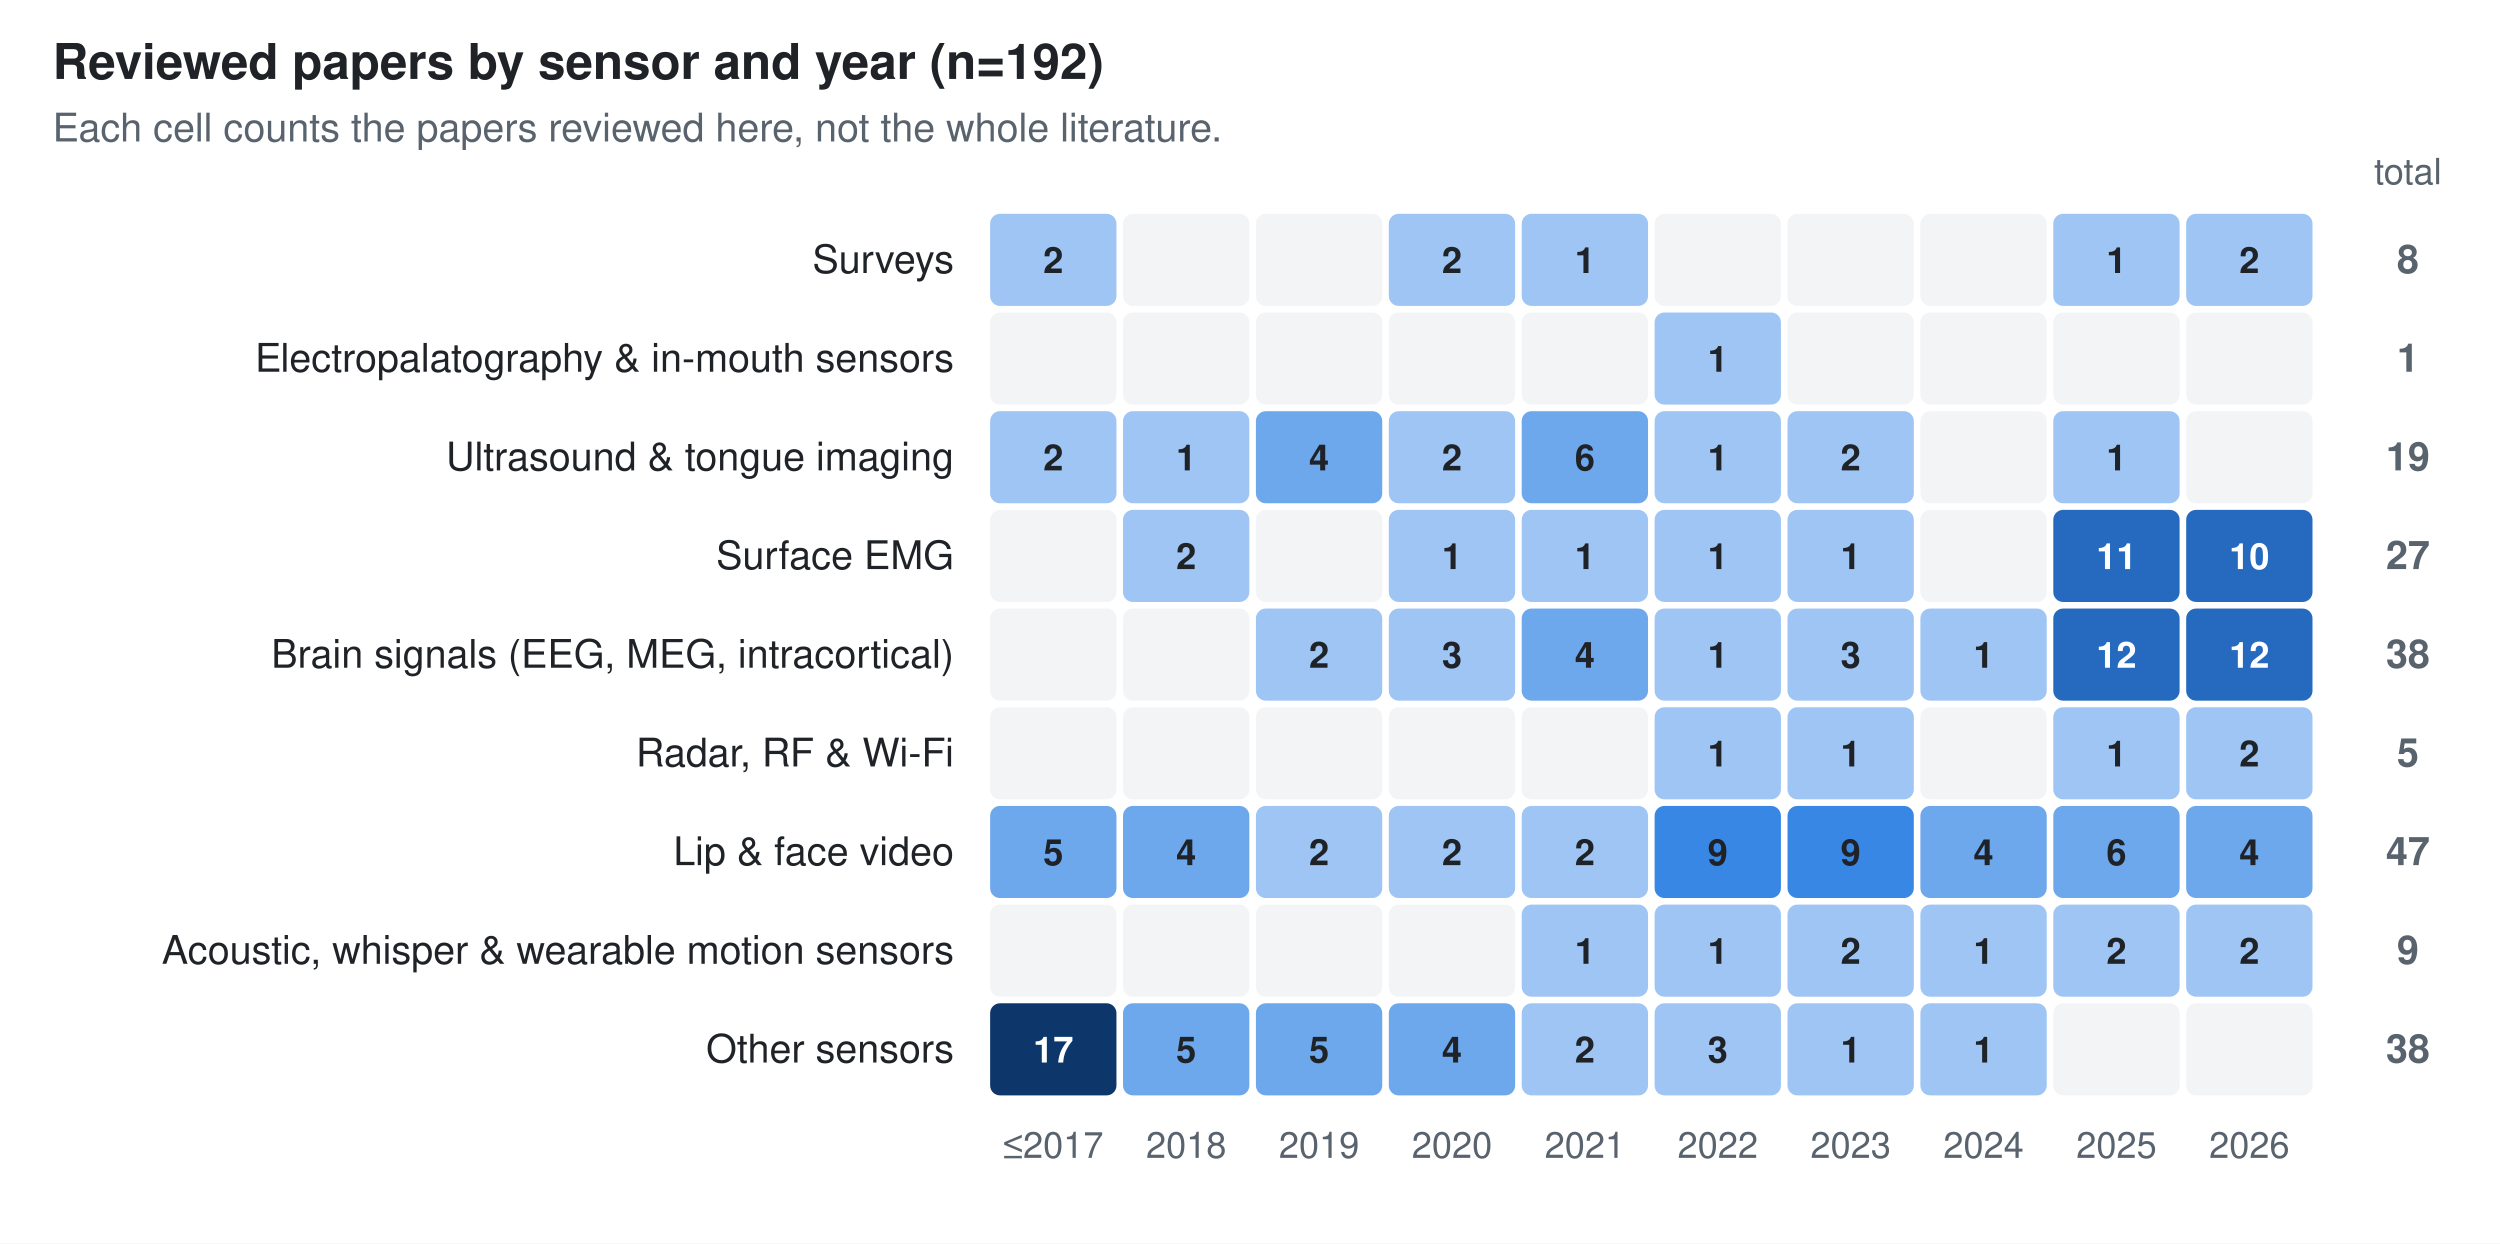
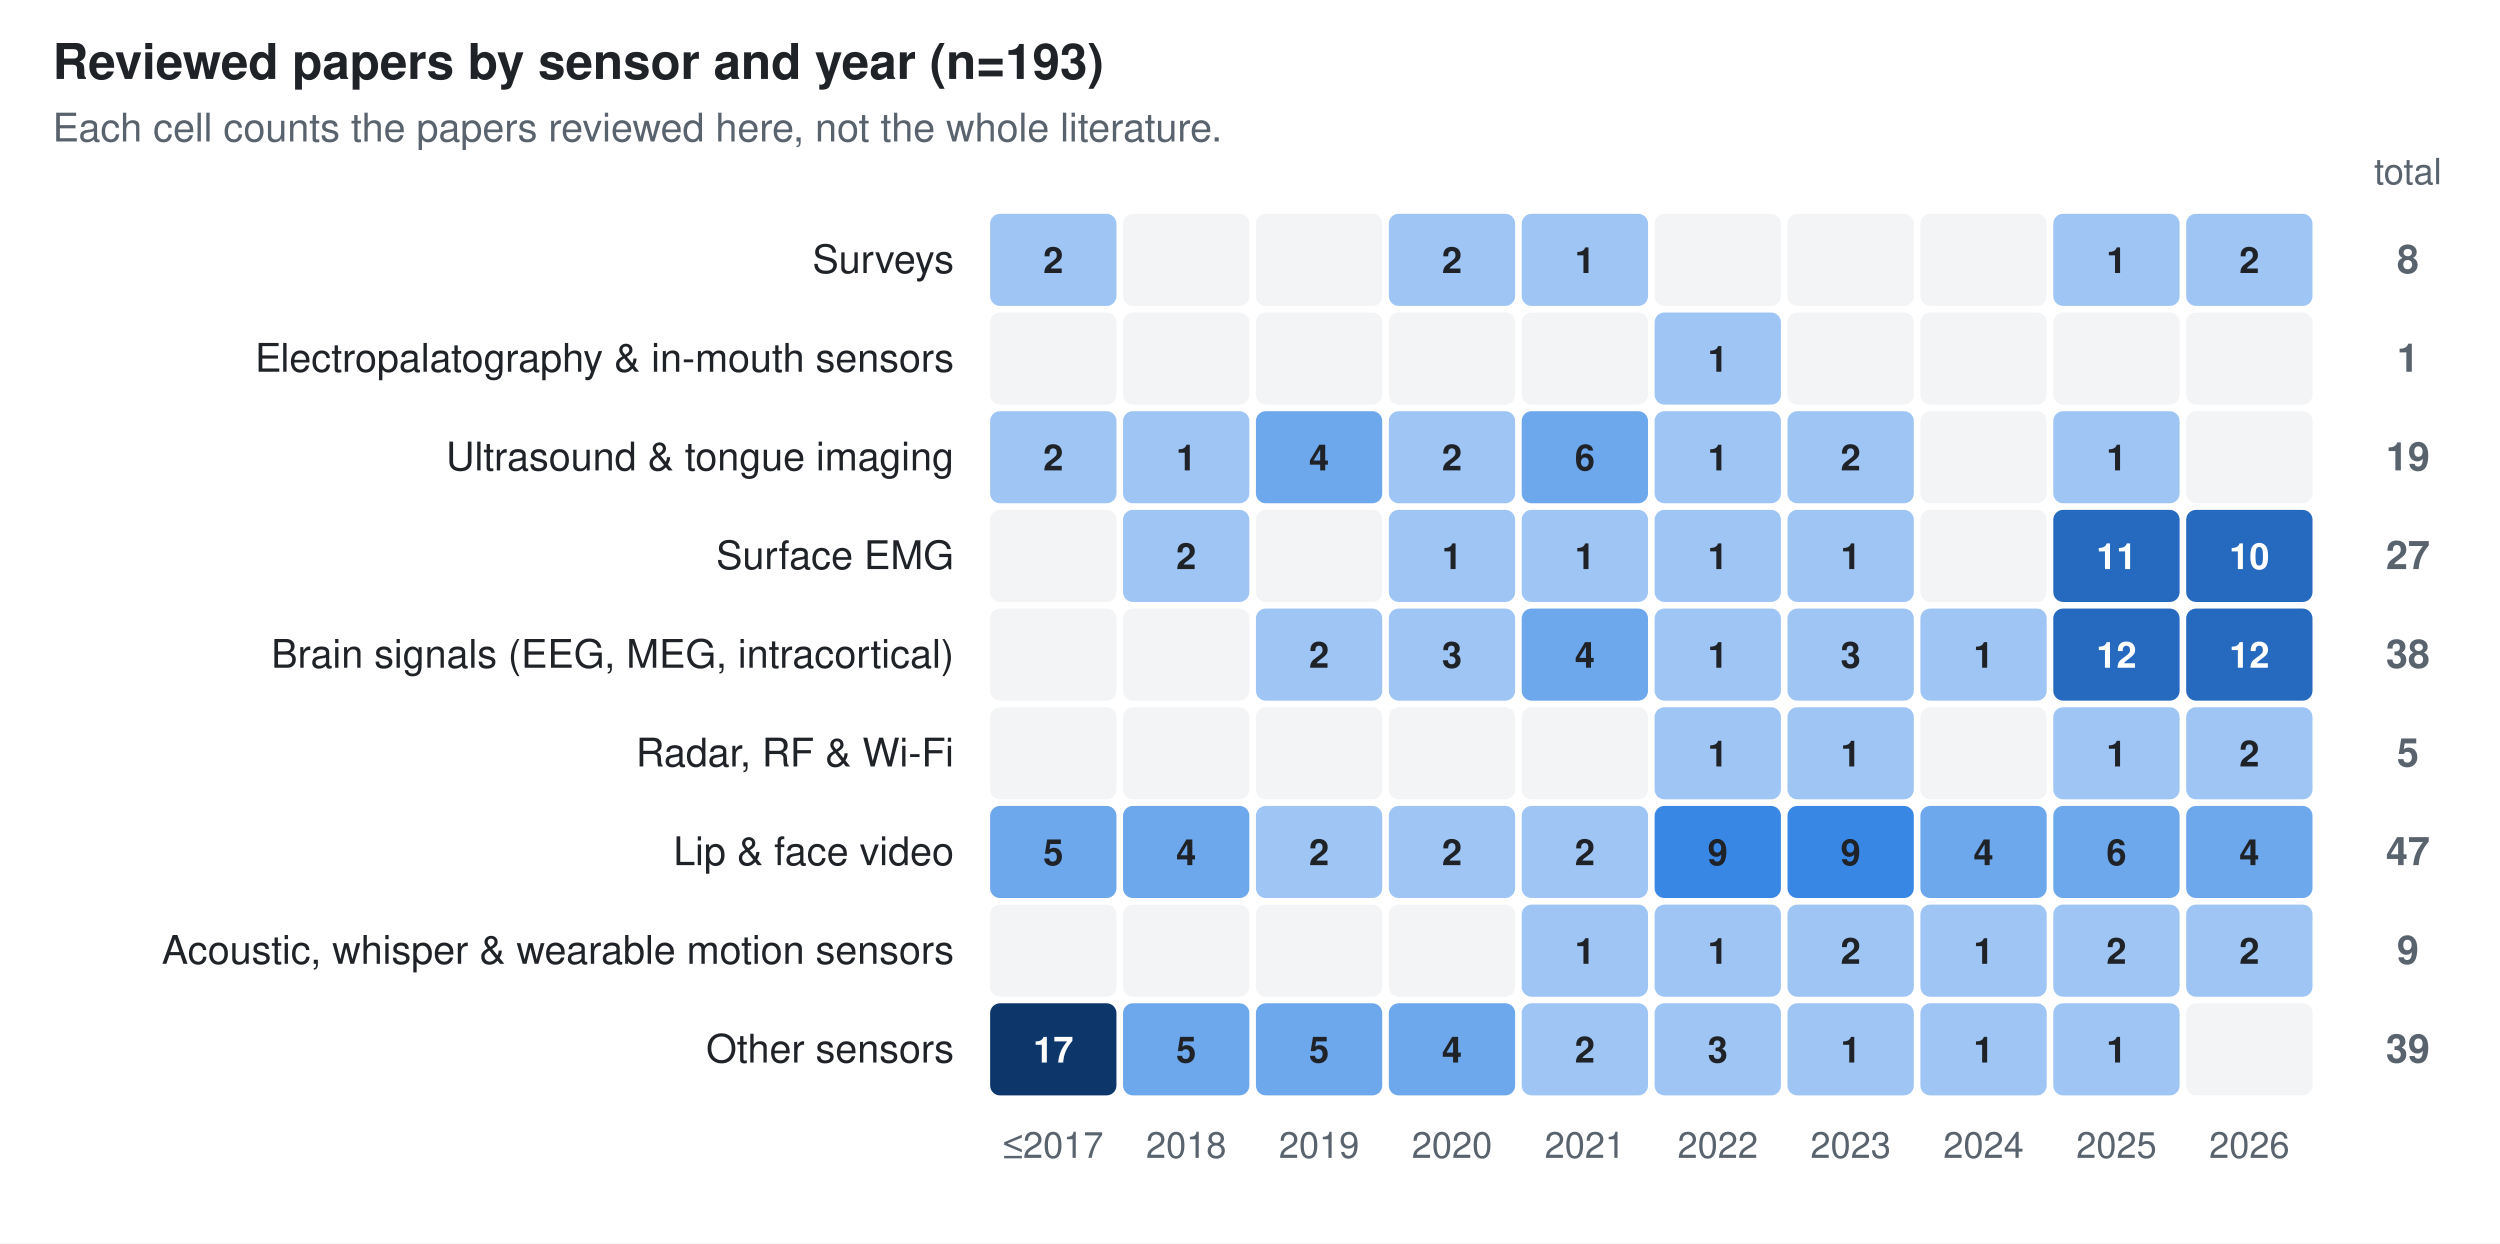
- <svg xmlns="http://www.w3.org/2000/svg" width="760" height="378" viewBox="0 0 760 378" font-family="-apple-system, BlinkMacSystemFont, 'Segoe UI', Helvetica, Arial, sans-serif" role="img" aria-label="Reviewed papers by sensor and year (n=192)">
+ <svg xmlns="http://www.w3.org/2000/svg" width="760" height="378" viewBox="0 0 760 378" font-family="-apple-system, BlinkMacSystemFont, 'Segoe UI', Helvetica, Arial, sans-serif" role="img" aria-label="Reviewed papers by sensor and year (n=193)">
  <rect width="760" height="378" fill="#ffffff" />
-   <text x="16.0" y="24.0" font-size="15" fill="#1f2328" text-anchor="start" font-weight="600">Reviewed papers by sensor and year (n=192)</text>
+   <text x="16.0" y="24.0" font-size="15" fill="#1f2328" text-anchor="start" font-weight="600">Reviewed papers by sensor and year (n=193)</text>
  <text x="16.0" y="43.0" font-size="12" fill="#59636e" text-anchor="start">Each cell counts the papers reviewed here, not the whole literature.</text>
  <text x="320.2" y="352.0" font-size="11" fill="#59636e" text-anchor="middle">≤2017</text>
  <text x="360.6" y="352.0" font-size="11" fill="#59636e" text-anchor="middle">2018</text>
  <text x="401.0" y="352.0" font-size="11" fill="#59636e" text-anchor="middle">2019</text>
  <text x="441.4" y="352.0" font-size="11" fill="#59636e" text-anchor="middle">2020</text>
  <text x="481.8" y="352.0" font-size="11" fill="#59636e" text-anchor="middle">2021</text>
  <text x="522.2" y="352.0" font-size="11" fill="#59636e" text-anchor="middle">2022</text>
  <text x="562.6" y="352.0" font-size="11" fill="#59636e" text-anchor="middle">2023</text>
  <text x="603.0" y="352.0" font-size="11" fill="#59636e" text-anchor="middle">2024</text>
  <text x="643.4" y="352.0" font-size="11" fill="#59636e" text-anchor="middle">2025</text>
  <text x="683.8" y="352.0" font-size="11" fill="#59636e" text-anchor="middle">2026</text>
  <text x="732.0" y="56.0" font-size="11" fill="#59636e" text-anchor="middle">total</text>
  <text x="290.0" y="83.0" font-size="12" fill="#1f2328" text-anchor="end">Surveys</text>
  <rect x="301.0" y="65.0" width="38.4" height="28.0" rx="3" fill="#9ec5f4" />
  <text x="320.2" y="83.0" font-size="11" fill="#1f2328" text-anchor="middle" font-weight="600">2</text>
  <rect x="341.4" y="65.0" width="38.4" height="28.0" rx="3" fill="#f3f4f6" />
  <rect x="381.8" y="65.0" width="38.4" height="28.0" rx="3" fill="#f3f4f6" />
  <rect x="422.2" y="65.0" width="38.4" height="28.0" rx="3" fill="#9ec5f4" />
  <text x="441.4" y="83.0" font-size="11" fill="#1f2328" text-anchor="middle" font-weight="600">2</text>
  <rect x="462.6" y="65.0" width="38.4" height="28.0" rx="3" fill="#9ec5f4" />
  <text x="481.8" y="83.0" font-size="11" fill="#1f2328" text-anchor="middle" font-weight="600">1</text>
  <rect x="503.0" y="65.0" width="38.4" height="28.0" rx="3" fill="#f3f4f6" />
  <rect x="543.4" y="65.0" width="38.4" height="28.0" rx="3" fill="#f3f4f6" />
  <rect x="583.8" y="65.0" width="38.4" height="28.0" rx="3" fill="#f3f4f6" />
  <rect x="624.2" y="65.0" width="38.4" height="28.0" rx="3" fill="#9ec5f4" />
  <text x="643.4" y="83.0" font-size="11" fill="#1f2328" text-anchor="middle" font-weight="600">1</text>
  <rect x="664.6" y="65.0" width="38.4" height="28.0" rx="3" fill="#9ec5f4" />
  <text x="683.8" y="83.0" font-size="11" fill="#1f2328" text-anchor="middle" font-weight="600">2</text>
  <text x="732.0" y="83.0" font-size="12" fill="#59636e" text-anchor="middle" font-weight="600">8</text>
  <text x="290.0" y="113.0" font-size="12" fill="#1f2328" text-anchor="end">Electropalatography &amp; in-mouth sensors</text>
  <rect x="301.0" y="95.0" width="38.4" height="28.0" rx="3" fill="#f3f4f6" />
  <rect x="341.4" y="95.0" width="38.4" height="28.0" rx="3" fill="#f3f4f6" />
  <rect x="381.8" y="95.0" width="38.4" height="28.0" rx="3" fill="#f3f4f6" />
  <rect x="422.2" y="95.0" width="38.4" height="28.0" rx="3" fill="#f3f4f6" />
  <rect x="462.6" y="95.0" width="38.4" height="28.0" rx="3" fill="#f3f4f6" />
  <rect x="503.0" y="95.0" width="38.4" height="28.0" rx="3" fill="#9ec5f4" />
  <text x="522.2" y="113.0" font-size="11" fill="#1f2328" text-anchor="middle" font-weight="600">1</text>
  <rect x="543.4" y="95.0" width="38.4" height="28.0" rx="3" fill="#f3f4f6" />
  <rect x="583.8" y="95.0" width="38.4" height="28.0" rx="3" fill="#f3f4f6" />
  <rect x="624.2" y="95.0" width="38.4" height="28.0" rx="3" fill="#f3f4f6" />
  <rect x="664.6" y="95.0" width="38.4" height="28.0" rx="3" fill="#f3f4f6" />
  <text x="732.0" y="113.0" font-size="12" fill="#59636e" text-anchor="middle" font-weight="600">1</text>
  <text x="290.0" y="143.0" font-size="12" fill="#1f2328" text-anchor="end">Ultrasound &amp; tongue imaging</text>
  <rect x="301.0" y="125.0" width="38.4" height="28.0" rx="3" fill="#9ec5f4" />
  <text x="320.2" y="143.0" font-size="11" fill="#1f2328" text-anchor="middle" font-weight="600">2</text>
  <rect x="341.4" y="125.0" width="38.4" height="28.0" rx="3" fill="#9ec5f4" />
  <text x="360.6" y="143.0" font-size="11" fill="#1f2328" text-anchor="middle" font-weight="600">1</text>
  <rect x="381.8" y="125.0" width="38.4" height="28.0" rx="3" fill="#6da7ec" />
  <text x="401.0" y="143.0" font-size="11" fill="#1f2328" text-anchor="middle" font-weight="600">4</text>
  <rect x="422.2" y="125.0" width="38.4" height="28.0" rx="3" fill="#9ec5f4" />
  <text x="441.4" y="143.0" font-size="11" fill="#1f2328" text-anchor="middle" font-weight="600">2</text>
  <rect x="462.6" y="125.0" width="38.4" height="28.0" rx="3" fill="#6da7ec" />
  <text x="481.8" y="143.0" font-size="11" fill="#1f2328" text-anchor="middle" font-weight="600">6</text>
  <rect x="503.0" y="125.0" width="38.4" height="28.0" rx="3" fill="#9ec5f4" />
  <text x="522.2" y="143.0" font-size="11" fill="#1f2328" text-anchor="middle" font-weight="600">1</text>
  <rect x="543.4" y="125.0" width="38.4" height="28.0" rx="3" fill="#9ec5f4" />
  <text x="562.6" y="143.0" font-size="11" fill="#1f2328" text-anchor="middle" font-weight="600">2</text>
  <rect x="583.8" y="125.0" width="38.4" height="28.0" rx="3" fill="#f3f4f6" />
  <rect x="624.2" y="125.0" width="38.4" height="28.0" rx="3" fill="#9ec5f4" />
  <text x="643.4" y="143.0" font-size="11" fill="#1f2328" text-anchor="middle" font-weight="600">1</text>
  <rect x="664.6" y="125.0" width="38.4" height="28.0" rx="3" fill="#f3f4f6" />
  <text x="732.0" y="143.0" font-size="12" fill="#59636e" text-anchor="middle" font-weight="600">19</text>
  <text x="290.0" y="173.0" font-size="12" fill="#1f2328" text-anchor="end">Surface EMG</text>
  <rect x="301.0" y="155.0" width="38.4" height="28.0" rx="3" fill="#f3f4f6" />
  <rect x="341.4" y="155.0" width="38.4" height="28.0" rx="3" fill="#9ec5f4" />
  <text x="360.6" y="173.0" font-size="11" fill="#1f2328" text-anchor="middle" font-weight="600">2</text>
  <rect x="381.8" y="155.0" width="38.4" height="28.0" rx="3" fill="#f3f4f6" />
  <rect x="422.2" y="155.0" width="38.4" height="28.0" rx="3" fill="#9ec5f4" />
  <text x="441.4" y="173.0" font-size="11" fill="#1f2328" text-anchor="middle" font-weight="600">1</text>
  <rect x="462.6" y="155.0" width="38.4" height="28.0" rx="3" fill="#9ec5f4" />
  <text x="481.8" y="173.0" font-size="11" fill="#1f2328" text-anchor="middle" font-weight="600">1</text>
  <rect x="503.0" y="155.0" width="38.4" height="28.0" rx="3" fill="#9ec5f4" />
  <text x="522.2" y="173.0" font-size="11" fill="#1f2328" text-anchor="middle" font-weight="600">1</text>
  <rect x="543.4" y="155.0" width="38.4" height="28.0" rx="3" fill="#9ec5f4" />
  <text x="562.6" y="173.0" font-size="11" fill="#1f2328" text-anchor="middle" font-weight="600">1</text>
  <rect x="583.8" y="155.0" width="38.4" height="28.0" rx="3" fill="#f3f4f6" />
  <rect x="624.2" y="155.0" width="38.4" height="28.0" rx="3" fill="#256abf" />
  <text x="643.4" y="173.0" font-size="11" fill="#ffffff" text-anchor="middle" font-weight="600">11</text>
  <rect x="664.6" y="155.0" width="38.4" height="28.0" rx="3" fill="#256abf" />
  <text x="683.8" y="173.0" font-size="11" fill="#ffffff" text-anchor="middle" font-weight="600">10</text>
  <text x="732.0" y="173.0" font-size="12" fill="#59636e" text-anchor="middle" font-weight="600">27</text>
  <text x="290.0" y="203.0" font-size="12" fill="#1f2328" text-anchor="end">Brain signals (EEG, MEG, intracortical)</text>
  <rect x="301.0" y="185.0" width="38.4" height="28.0" rx="3" fill="#f3f4f6" />
  <rect x="341.4" y="185.0" width="38.4" height="28.0" rx="3" fill="#f3f4f6" />
  <rect x="381.8" y="185.0" width="38.4" height="28.0" rx="3" fill="#9ec5f4" />
  <text x="401.0" y="203.0" font-size="11" fill="#1f2328" text-anchor="middle" font-weight="600">2</text>
  <rect x="422.2" y="185.0" width="38.4" height="28.0" rx="3" fill="#9ec5f4" />
  <text x="441.4" y="203.0" font-size="11" fill="#1f2328" text-anchor="middle" font-weight="600">3</text>
  <rect x="462.6" y="185.0" width="38.4" height="28.0" rx="3" fill="#6da7ec" />
  <text x="481.8" y="203.0" font-size="11" fill="#1f2328" text-anchor="middle" font-weight="600">4</text>
  <rect x="503.0" y="185.0" width="38.4" height="28.0" rx="3" fill="#9ec5f4" />
  <text x="522.2" y="203.0" font-size="11" fill="#1f2328" text-anchor="middle" font-weight="600">1</text>
  <rect x="543.4" y="185.0" width="38.4" height="28.0" rx="3" fill="#9ec5f4" />
  <text x="562.6" y="203.0" font-size="11" fill="#1f2328" text-anchor="middle" font-weight="600">3</text>
  <rect x="583.8" y="185.0" width="38.4" height="28.0" rx="3" fill="#9ec5f4" />
  <text x="603.0" y="203.0" font-size="11" fill="#1f2328" text-anchor="middle" font-weight="600">1</text>
  <rect x="624.2" y="185.0" width="38.4" height="28.0" rx="3" fill="#256abf" />
  <text x="643.4" y="203.0" font-size="11" fill="#ffffff" text-anchor="middle" font-weight="600">12</text>
  <rect x="664.6" y="185.0" width="38.4" height="28.0" rx="3" fill="#256abf" />
  <text x="683.8" y="203.0" font-size="11" fill="#ffffff" text-anchor="middle" font-weight="600">12</text>
  <text x="732.0" y="203.0" font-size="12" fill="#59636e" text-anchor="middle" font-weight="600">38</text>
  <text x="290.0" y="233.0" font-size="12" fill="#1f2328" text-anchor="end">Radar, RF &amp; Wi-Fi</text>
  <rect x="301.0" y="215.0" width="38.4" height="28.0" rx="3" fill="#f3f4f6" />
  <rect x="341.4" y="215.0" width="38.4" height="28.0" rx="3" fill="#f3f4f6" />
  <rect x="381.8" y="215.0" width="38.4" height="28.0" rx="3" fill="#f3f4f6" />
  <rect x="422.2" y="215.0" width="38.4" height="28.0" rx="3" fill="#f3f4f6" />
  <rect x="462.6" y="215.0" width="38.4" height="28.0" rx="3" fill="#f3f4f6" />
  <rect x="503.0" y="215.0" width="38.4" height="28.0" rx="3" fill="#9ec5f4" />
  <text x="522.2" y="233.0" font-size="11" fill="#1f2328" text-anchor="middle" font-weight="600">1</text>
  <rect x="543.4" y="215.0" width="38.4" height="28.0" rx="3" fill="#9ec5f4" />
  <text x="562.6" y="233.0" font-size="11" fill="#1f2328" text-anchor="middle" font-weight="600">1</text>
  <rect x="583.8" y="215.0" width="38.4" height="28.0" rx="3" fill="#f3f4f6" />
  <rect x="624.2" y="215.0" width="38.4" height="28.0" rx="3" fill="#9ec5f4" />
  <text x="643.4" y="233.0" font-size="11" fill="#1f2328" text-anchor="middle" font-weight="600">1</text>
  <rect x="664.6" y="215.0" width="38.4" height="28.0" rx="3" fill="#9ec5f4" />
  <text x="683.8" y="233.0" font-size="11" fill="#1f2328" text-anchor="middle" font-weight="600">2</text>
  <text x="732.0" y="233.0" font-size="12" fill="#59636e" text-anchor="middle" font-weight="600">5</text>
  <text x="290.0" y="263.0" font-size="12" fill="#1f2328" text-anchor="end">Lip &amp; face video</text>
  <rect x="301.0" y="245.0" width="38.4" height="28.0" rx="3" fill="#6da7ec" />
  <text x="320.2" y="263.0" font-size="11" fill="#1f2328" text-anchor="middle" font-weight="600">5</text>
  <rect x="341.4" y="245.0" width="38.4" height="28.0" rx="3" fill="#6da7ec" />
  <text x="360.6" y="263.0" font-size="11" fill="#1f2328" text-anchor="middle" font-weight="600">4</text>
  <rect x="381.8" y="245.0" width="38.4" height="28.0" rx="3" fill="#9ec5f4" />
  <text x="401.0" y="263.0" font-size="11" fill="#1f2328" text-anchor="middle" font-weight="600">2</text>
  <rect x="422.2" y="245.0" width="38.4" height="28.0" rx="3" fill="#9ec5f4" />
  <text x="441.4" y="263.0" font-size="11" fill="#1f2328" text-anchor="middle" font-weight="600">2</text>
  <rect x="462.6" y="245.0" width="38.4" height="28.0" rx="3" fill="#9ec5f4" />
  <text x="481.8" y="263.0" font-size="11" fill="#1f2328" text-anchor="middle" font-weight="600">2</text>
  <rect x="503.0" y="245.0" width="38.4" height="28.0" rx="3" fill="#3987e5" />
  <text x="522.2" y="263.0" font-size="11" fill="#1f2328" text-anchor="middle" font-weight="600">9</text>
  <rect x="543.4" y="245.0" width="38.4" height="28.0" rx="3" fill="#3987e5" />
  <text x="562.6" y="263.0" font-size="11" fill="#1f2328" text-anchor="middle" font-weight="600">9</text>
  <rect x="583.8" y="245.0" width="38.4" height="28.0" rx="3" fill="#6da7ec" />
  <text x="603.0" y="263.0" font-size="11" fill="#1f2328" text-anchor="middle" font-weight="600">4</text>
  <rect x="624.2" y="245.0" width="38.4" height="28.0" rx="3" fill="#6da7ec" />
  <text x="643.4" y="263.0" font-size="11" fill="#1f2328" text-anchor="middle" font-weight="600">6</text>
  <rect x="664.6" y="245.0" width="38.4" height="28.0" rx="3" fill="#6da7ec" />
  <text x="683.8" y="263.0" font-size="11" fill="#1f2328" text-anchor="middle" font-weight="600">4</text>
  <text x="732.0" y="263.0" font-size="12" fill="#59636e" text-anchor="middle" font-weight="600">47</text>
  <text x="290.0" y="293.0" font-size="12" fill="#1f2328" text-anchor="end">Acoustic, whisper &amp; wearable motion sensors</text>
  <rect x="301.0" y="275.0" width="38.4" height="28.0" rx="3" fill="#f3f4f6" />
  <rect x="341.4" y="275.0" width="38.4" height="28.0" rx="3" fill="#f3f4f6" />
  <rect x="381.8" y="275.0" width="38.4" height="28.0" rx="3" fill="#f3f4f6" />
  <rect x="422.2" y="275.0" width="38.4" height="28.0" rx="3" fill="#f3f4f6" />
  <rect x="462.6" y="275.0" width="38.4" height="28.0" rx="3" fill="#9ec5f4" />
  <text x="481.8" y="293.0" font-size="11" fill="#1f2328" text-anchor="middle" font-weight="600">1</text>
  <rect x="503.0" y="275.0" width="38.4" height="28.0" rx="3" fill="#9ec5f4" />
  <text x="522.2" y="293.0" font-size="11" fill="#1f2328" text-anchor="middle" font-weight="600">1</text>
  <rect x="543.4" y="275.0" width="38.4" height="28.0" rx="3" fill="#9ec5f4" />
  <text x="562.6" y="293.0" font-size="11" fill="#1f2328" text-anchor="middle" font-weight="600">2</text>
  <rect x="583.8" y="275.0" width="38.4" height="28.0" rx="3" fill="#9ec5f4" />
  <text x="603.0" y="293.0" font-size="11" fill="#1f2328" text-anchor="middle" font-weight="600">1</text>
  <rect x="624.2" y="275.0" width="38.4" height="28.0" rx="3" fill="#9ec5f4" />
  <text x="643.4" y="293.0" font-size="11" fill="#1f2328" text-anchor="middle" font-weight="600">2</text>
  <rect x="664.6" y="275.0" width="38.4" height="28.0" rx="3" fill="#9ec5f4" />
  <text x="683.8" y="293.0" font-size="11" fill="#1f2328" text-anchor="middle" font-weight="600">2</text>
  <text x="732.0" y="293.0" font-size="12" fill="#59636e" text-anchor="middle" font-weight="600">9</text>
  <text x="290.0" y="323.0" font-size="12" fill="#1f2328" text-anchor="end">Other sensors</text>
  <rect x="301.0" y="305.0" width="38.4" height="28.0" rx="3" fill="#0d366b" />
  <text x="320.2" y="323.0" font-size="11" fill="#ffffff" text-anchor="middle" font-weight="600">17</text>
  <rect x="341.4" y="305.0" width="38.4" height="28.0" rx="3" fill="#6da7ec" />
  <text x="360.6" y="323.0" font-size="11" fill="#1f2328" text-anchor="middle" font-weight="600">5</text>
  <rect x="381.8" y="305.0" width="38.4" height="28.0" rx="3" fill="#6da7ec" />
  <text x="401.0" y="323.0" font-size="11" fill="#1f2328" text-anchor="middle" font-weight="600">5</text>
  <rect x="422.2" y="305.0" width="38.4" height="28.0" rx="3" fill="#6da7ec" />
  <text x="441.4" y="323.0" font-size="11" fill="#1f2328" text-anchor="middle" font-weight="600">4</text>
  <rect x="462.6" y="305.0" width="38.4" height="28.0" rx="3" fill="#9ec5f4" />
  <text x="481.8" y="323.0" font-size="11" fill="#1f2328" text-anchor="middle" font-weight="600">2</text>
  <rect x="503.0" y="305.0" width="38.4" height="28.0" rx="3" fill="#9ec5f4" />
  <text x="522.2" y="323.0" font-size="11" fill="#1f2328" text-anchor="middle" font-weight="600">3</text>
  <rect x="543.4" y="305.0" width="38.4" height="28.0" rx="3" fill="#9ec5f4" />
  <text x="562.6" y="323.0" font-size="11" fill="#1f2328" text-anchor="middle" font-weight="600">1</text>
  <rect x="583.8" y="305.0" width="38.4" height="28.0" rx="3" fill="#9ec5f4" />
  <text x="603.0" y="323.0" font-size="11" fill="#1f2328" text-anchor="middle" font-weight="600">1</text>
-   <rect x="624.2" y="305.0" width="38.4" height="28.0" rx="3" fill="#f3f4f6" />
+   <rect x="624.2" y="305.0" width="38.4" height="28.0" rx="3" fill="#9ec5f4" />
+   <text x="643.4" y="323.0" font-size="11" fill="#1f2328" text-anchor="middle" font-weight="600">1</text>
  <rect x="664.6" y="305.0" width="38.4" height="28.0" rx="3" fill="#f3f4f6" />
-   <text x="732.0" y="323.0" font-size="12" fill="#59636e" text-anchor="middle" font-weight="600">38</text>
+   <text x="732.0" y="323.0" font-size="12" fill="#59636e" text-anchor="middle" font-weight="600">39</text>
</svg>
